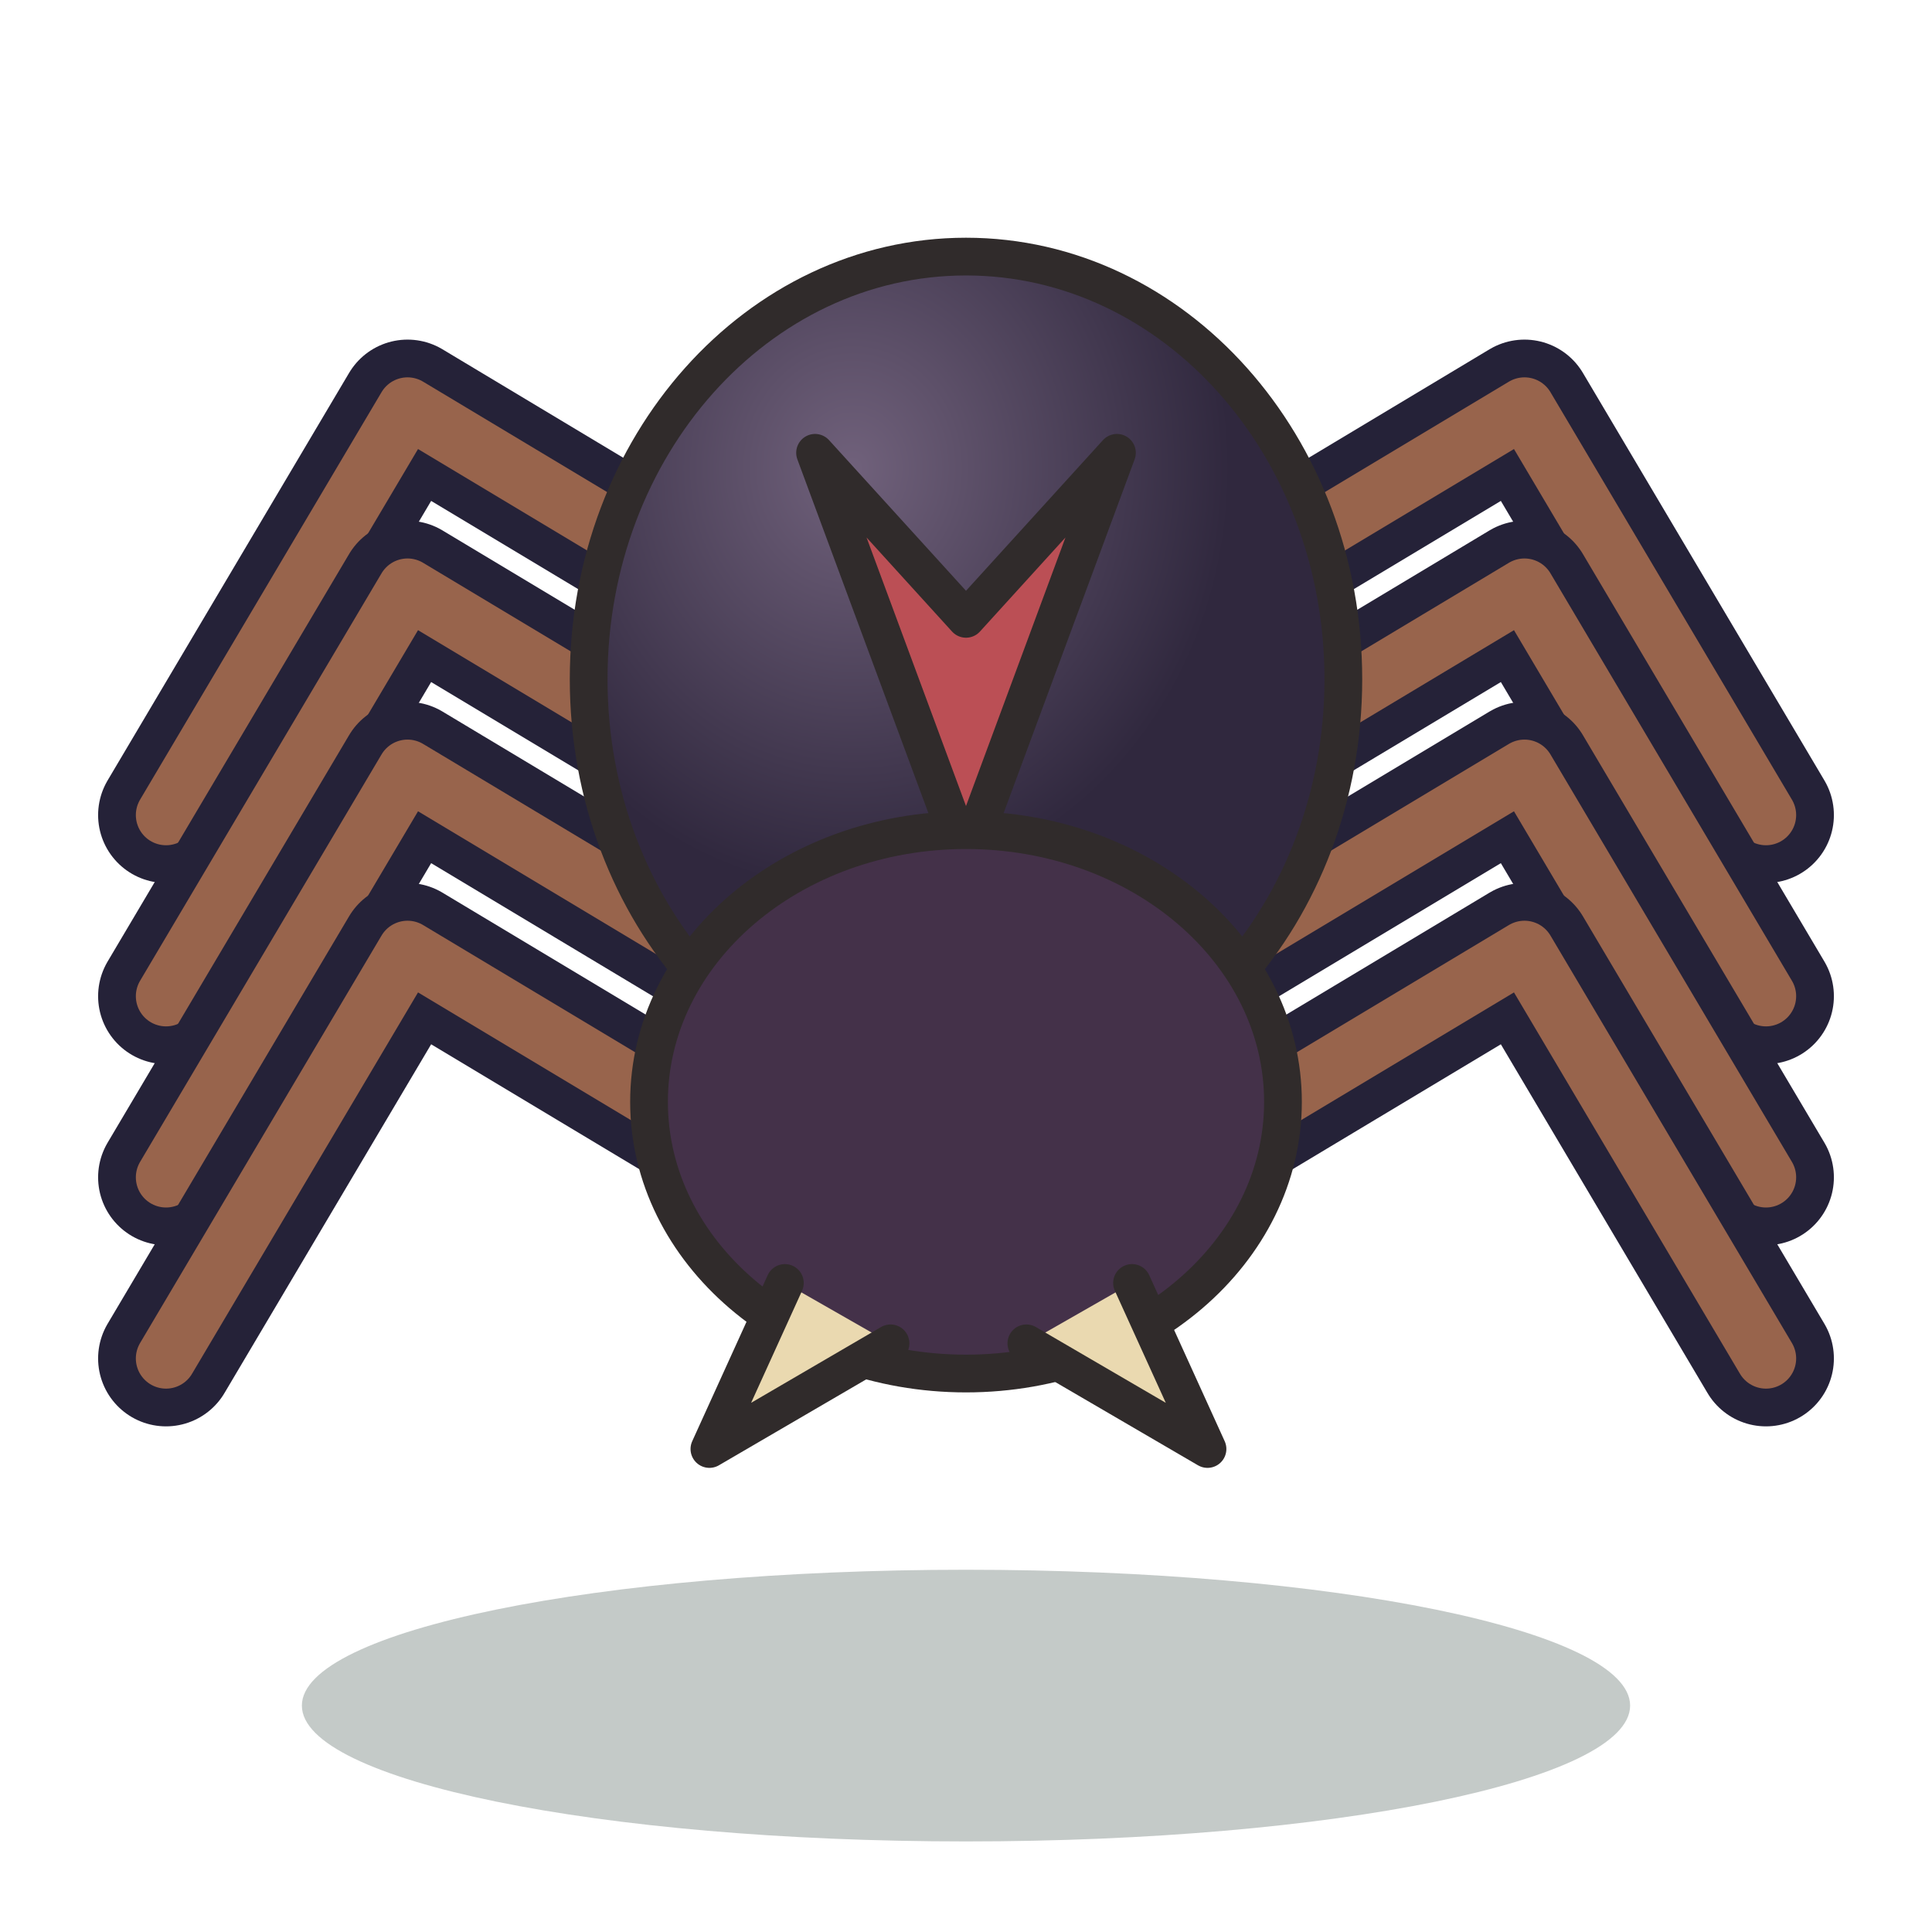
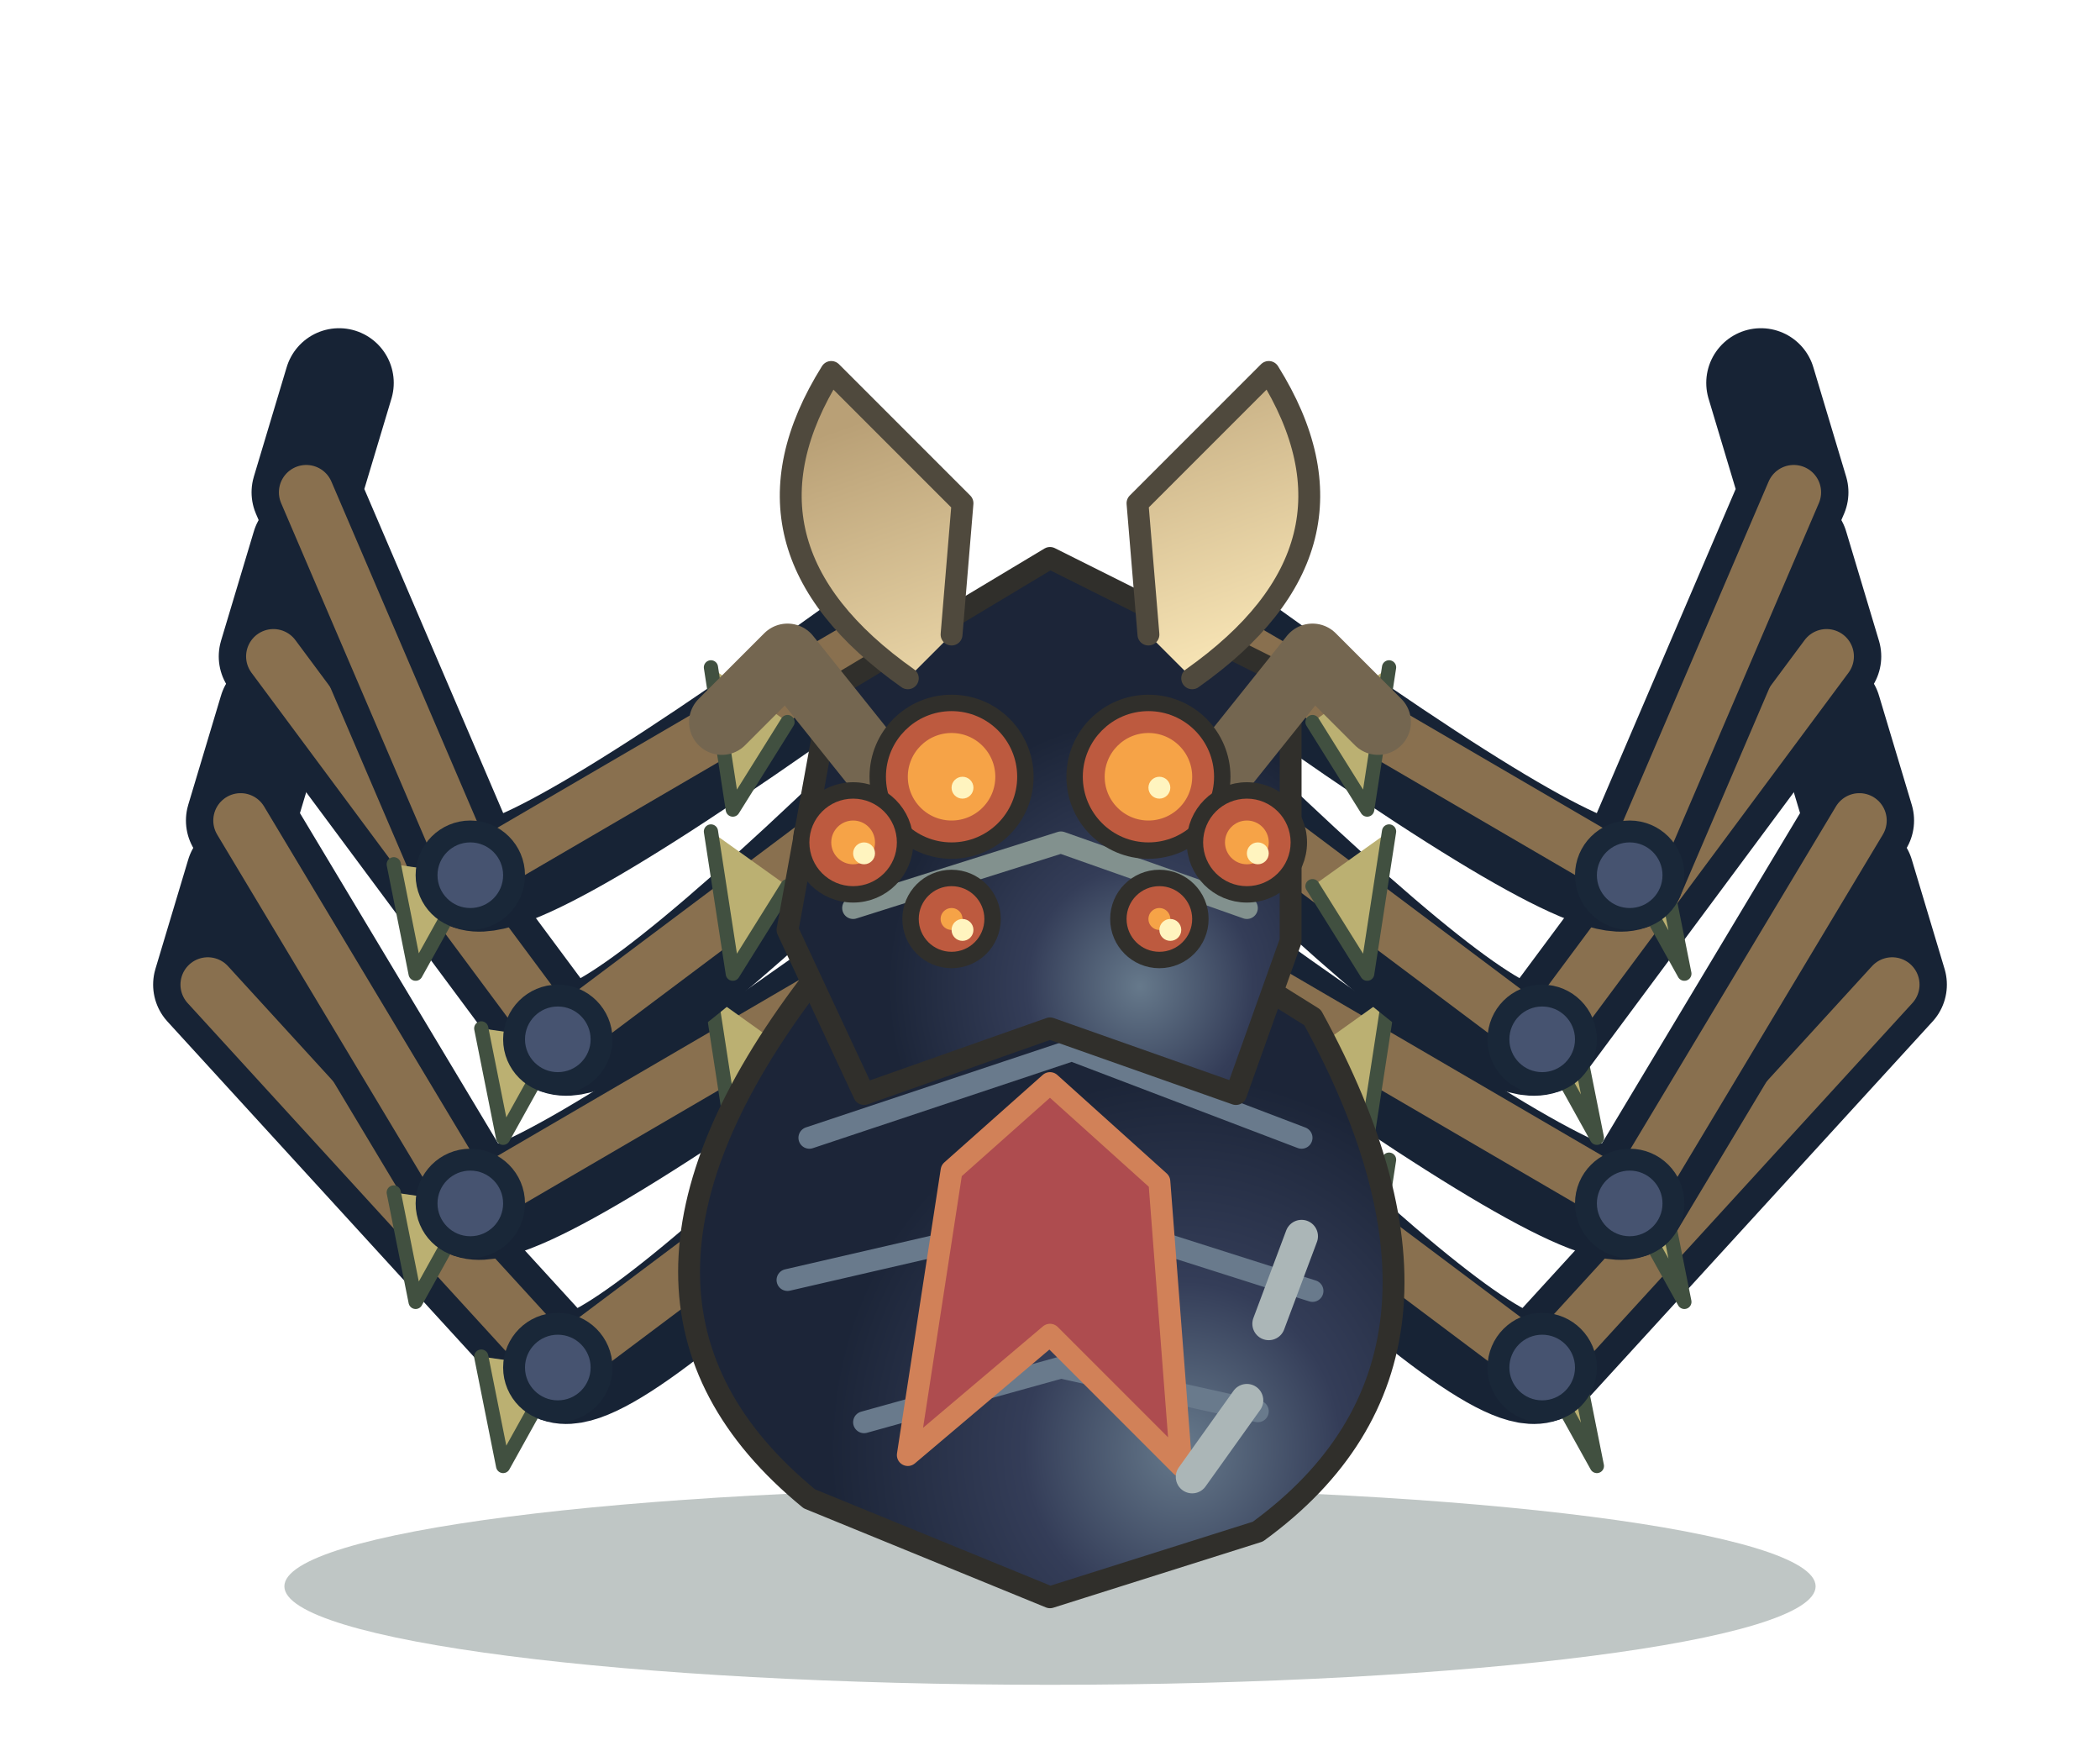
- <svg xmlns="http://www.w3.org/2000/svg" width="128" height="128" viewBox="0 0 128 128">
+ <svg xmlns="http://www.w3.org/2000/svg" width="192" height="160" viewBox="0 0 192 160">
  <defs>
-     <radialGradient id="body" cx=".35" cy=".25">
-       <stop stop-color="#70617b" />
-       <stop offset="1" stop-color="#30283e" />
+     <radialGradient id="fur" cx=".35" cy=".2" r=".9">
+       <stop stop-color="#9b6d43" />
+       <stop offset=".5" stop-color="#755035" />
+       <stop offset="1" stop-color="#3f3029" />
+     </radialGradient>
+     <radialGradient id="carapace" cx=".3" cy=".2">
+       <stop stop-color="#66798b" />
+       <stop offset=".45" stop-color="#343d58" />
+       <stop offset="1" stop-color="#1c2538" />
+     </radialGradient>
+     <linearGradient id="ivory" x2=".6" y2="1">
+       <stop stop-color="#ffedbd" />
+       <stop offset="1" stop-color="#b9a076" />
+     </linearGradient>
+     <radialGradient id="moss">
+       <stop stop-color="#a9b660" />
+       <stop offset="1" stop-color="#3c643f" />
    </radialGradient>
  </defs>
-   <ellipse cx="64" cy="113" rx="44" ry="9" fill="#152a24" opacity=".25" />
-   <g transform="" stroke="#302b2b" stroke-width="2.5" stroke-linejoin="round" stroke-linecap="round">
-     <path d="M52 42l-25 -15 -16 27" fill="none" stroke="#252238" stroke-width="9" />
-     <path d="M52 42l-25 -15 -16 27" fill="none" stroke="#98644c" stroke-width="4" />
-     <path d="M76 42l25 -15 16 27" fill="none" stroke="#252238" stroke-width="9" />
-     <path d="M76 42l25 -15 16 27" fill="none" stroke="#98644c" stroke-width="4" />
-     <path d="M52 54l-25 -15 -16 27" fill="none" stroke="#252238" stroke-width="9" />
-     <path d="M52 54l-25 -15 -16 27" fill="none" stroke="#98644c" stroke-width="4" />
-     <path d="M76 54l25 -15 16 27" fill="none" stroke="#252238" stroke-width="9" />
-     <path d="M76 54l25 -15 16 27" fill="none" stroke="#98644c" stroke-width="4" />
-     <path d="M52 66l-25 -15 -16 27" fill="none" stroke="#252238" stroke-width="9" />
-     <path d="M52 66l-25 -15 -16 27" fill="none" stroke="#98644c" stroke-width="4" />
-     <path d="M76 66l25 -15 16 27" fill="none" stroke="#252238" stroke-width="9" />
-     <path d="M76 66l25 -15 16 27" fill="none" stroke="#98644c" stroke-width="4" />
-     <path d="M52 78l-25 -15 -16 27" fill="none" stroke="#252238" stroke-width="9" />
-     <path d="M52 78l-25 -15 -16 27" fill="none" stroke="#98644c" stroke-width="4" />
-     <path d="M76 78l25 -15 16 27" fill="none" stroke="#252238" stroke-width="9" />
-     <path d="M76 78l25 -15 16 27" fill="none" stroke="#98644c" stroke-width="4" />
-     <ellipse cx="64" cy="45" rx="25" ry="28" fill="url(#body)" />
-     <path d="M54 30l10 11 10-11-10 27z" fill="#bb4f55" />
-     <ellipse cx="64" cy="73" rx="21" ry="18" fill="#443149" />
-     <path d="M52 85l-5 11 12-7M75 85l5 11-12-7" fill="#ead9b0" />
+   <ellipse cx="96" cy="145" rx="70" ry="9" fill="#142c27" opacity=".27" />
+   <g transform="translate(0 0)" stroke="#302f2b" stroke-width="2" stroke-linejoin="round" stroke-linecap="round">
+     <g transform="translate(96 79) rotate(180) scale(1) translate(-96 -79)">
+       <path d="M79 54Q55 31 51 33L19 68l3 10" fill="none" stroke="#172335" stroke-width="10" />
+       <path d="M79 54L51 33 19 68" fill="none" stroke="#89704f" stroke-width="5" />
+       <path d="M72 47l-5 -8 -2 13M51 33l-5 -9 2 10" fill="#bbb072" stroke="#415040" stroke-width="1.3" />
+       <circle cx="51" cy="33" r="4" fill="#465370" stroke="#192738" />
+       <path d="M79 69Q47 46 43 48L22 83l3 10" fill="none" stroke="#172335" stroke-width="10" />
+       <path d="M79 69L43 48 22 83" fill="none" stroke="#89704f" stroke-width="5" />
+       <path d="M72 62l-5 -8 -2 13M43 48l-5 -9 2 10" fill="#bbb072" stroke="#415040" stroke-width="1.3" />
+       <circle cx="43" cy="48" r="4" fill="#465370" stroke="#192738" />
+       <path d="M79 84Q55 61 51 63L25 98l3 10" fill="none" stroke="#172335" stroke-width="10" />
+       <path d="M79 84L51 63 25 98" fill="none" stroke="#89704f" stroke-width="5" />
+       <path d="M72 77l-5 -8 -2 13M51 63l-5 -9 2 10" fill="#bbb072" stroke="#415040" stroke-width="1.3" />
+       <circle cx="51" cy="63" r="4" fill="#465370" stroke="#192738" />
+       <path d="M79 99Q47 76 43 78L28 113l3 10" fill="none" stroke="#172335" stroke-width="10" />
+       <path d="M79 99L43 78 28 113" fill="none" stroke="#89704f" stroke-width="5" />
+       <path d="M72 92l-5 -8 -2 13M43 78l-5 -9 2 10" fill="#bbb072" stroke="#415040" stroke-width="1.3" />
+       <circle cx="43" cy="78" r="4" fill="#465370" stroke="#192738" />
+       <path d="M113 54Q137 31 141 33L173 68l-3 10" fill="none" stroke="#172335" stroke-width="10" />
+       <path d="M113 54L141 33 173 68" fill="none" stroke="#89704f" stroke-width="5" />
+       <path d="M120 47l5 -8 2 13M141 33l5 -9 2 10" fill="#bbb072" stroke="#415040" stroke-width="1.3" />
+       <circle cx="141" cy="33" r="4" fill="#465370" stroke="#192738" />
+       <path d="M113 69Q145 46 149 48L170 83l-3 10" fill="none" stroke="#172335" stroke-width="10" />
+       <path d="M113 69L149 48 170 83" fill="none" stroke="#89704f" stroke-width="5" />
+       <path d="M120 62l5 -8 2 13M149 48l5 -9 2 10" fill="#bbb072" stroke="#415040" stroke-width="1.3" />
+       <circle cx="149" cy="48" r="4" fill="#465370" stroke="#192738" />
+       <path d="M113 84Q137 61 141 63L167 98l-3 10" fill="none" stroke="#172335" stroke-width="10" />
+       <path d="M113 84L141 63 167 98" fill="none" stroke="#89704f" stroke-width="5" />
+       <path d="M120 77l5 -8 2 13M141 63l5 -9 2 10" fill="#bbb072" stroke="#415040" stroke-width="1.3" />
+       <circle cx="141" cy="63" r="4" fill="#465370" stroke="#192738" />
+       <path d="M113 99Q145 76 149 78L164 113l-3 10" fill="none" stroke="#172335" stroke-width="10" />
+       <path d="M113 99L149 78 164 113" fill="none" stroke="#89704f" stroke-width="5" />
+       <path d="M120 92l5 -8 2 13M149 78l5 -9 2 10" fill="#bbb072" stroke="#415040" stroke-width="1.3" />
+       <circle cx="149" cy="78" r="4" fill="#465370" stroke="#192738" />
+       <path d="M72 65Q55 34 77 18l19-6 22 9q22 18 0 47l-22 12z" fill="url(#carapace)" />
+       <path d="M77 29l18 4 18-5M72 40l22 7 26-6M73 54l21 8 24-8" fill="none" stroke="#697a8c" stroke-width="2" />
+       <path d="M84 24l12 12 13-11-4 26-9 8-10-9z" fill="#ae4c4f" stroke="#d18158" />
+       <path d="M83 23l-5 7M76 37l-3 8" stroke="#abb6b7" stroke-width="3" />
+       <path d="M74 72l5-14 17 6 17-6 7 15-4 22-20 12-22-11z" fill="url(#carapace)" />
+       <path d="M78 75l17 6 19-6" stroke="#82918e" fill="none" />
+       <path d="M83 96q-17 12 -7 28l12-12-1-12M109 96q17 12 7 28l-12-12 1-12" fill="url(#ivory)" stroke="#4f493d" />
+       <path d="M80 88l-8 10-6-6M112 88l8 10 6-6" fill="none" stroke="#746650" stroke-width="6" />
+       <circle cx="87" cy="87" r="6.5" fill="#192233" />
+       <circle cx="87" cy="87" r="5" fill="#f6a347" stroke="#bd5a3f" />
+       <circle cx="86" cy="86" r="1" fill="#fff4bf" stroke="none" />
+       <circle cx="105" cy="87" r="6.5" fill="#192233" />
+       <circle cx="105" cy="87" r="5" fill="#f6a347" stroke="#bd5a3f" />
+       <circle cx="104" cy="86" r="1" fill="#fff4bf" stroke="none" />
+       <circle cx="78" cy="81" r="4.5" fill="#192233" />
+       <circle cx="78" cy="81" r="3" fill="#f6a347" stroke="#bd5a3f" />
+       <circle cx="77" cy="80" r="1" fill="#fff4bf" stroke="none" />
+       <circle cx="114" cy="81" r="4.5" fill="#192233" />
+       <circle cx="114" cy="81" r="3" fill="#f6a347" stroke="#bd5a3f" />
+       <circle cx="113" cy="80" r="1" fill="#fff4bf" stroke="none" />
+       <circle cx="86" cy="74" r="3.5" fill="#192233" />
+       <circle cx="86" cy="74" r="2" fill="#f6a347" stroke="#bd5a3f" />
+       <circle cx="85" cy="73" r="1" fill="#fff4bf" stroke="none" />
+       <circle cx="105" cy="74" r="3.5" fill="#192233" />
+       <circle cx="105" cy="74" r="2" fill="#f6a347" stroke="#bd5a3f" />
+       <circle cx="104" cy="73" r="1" fill="#fff4bf" stroke="none" />
+     </g>
  </g>
</svg>
